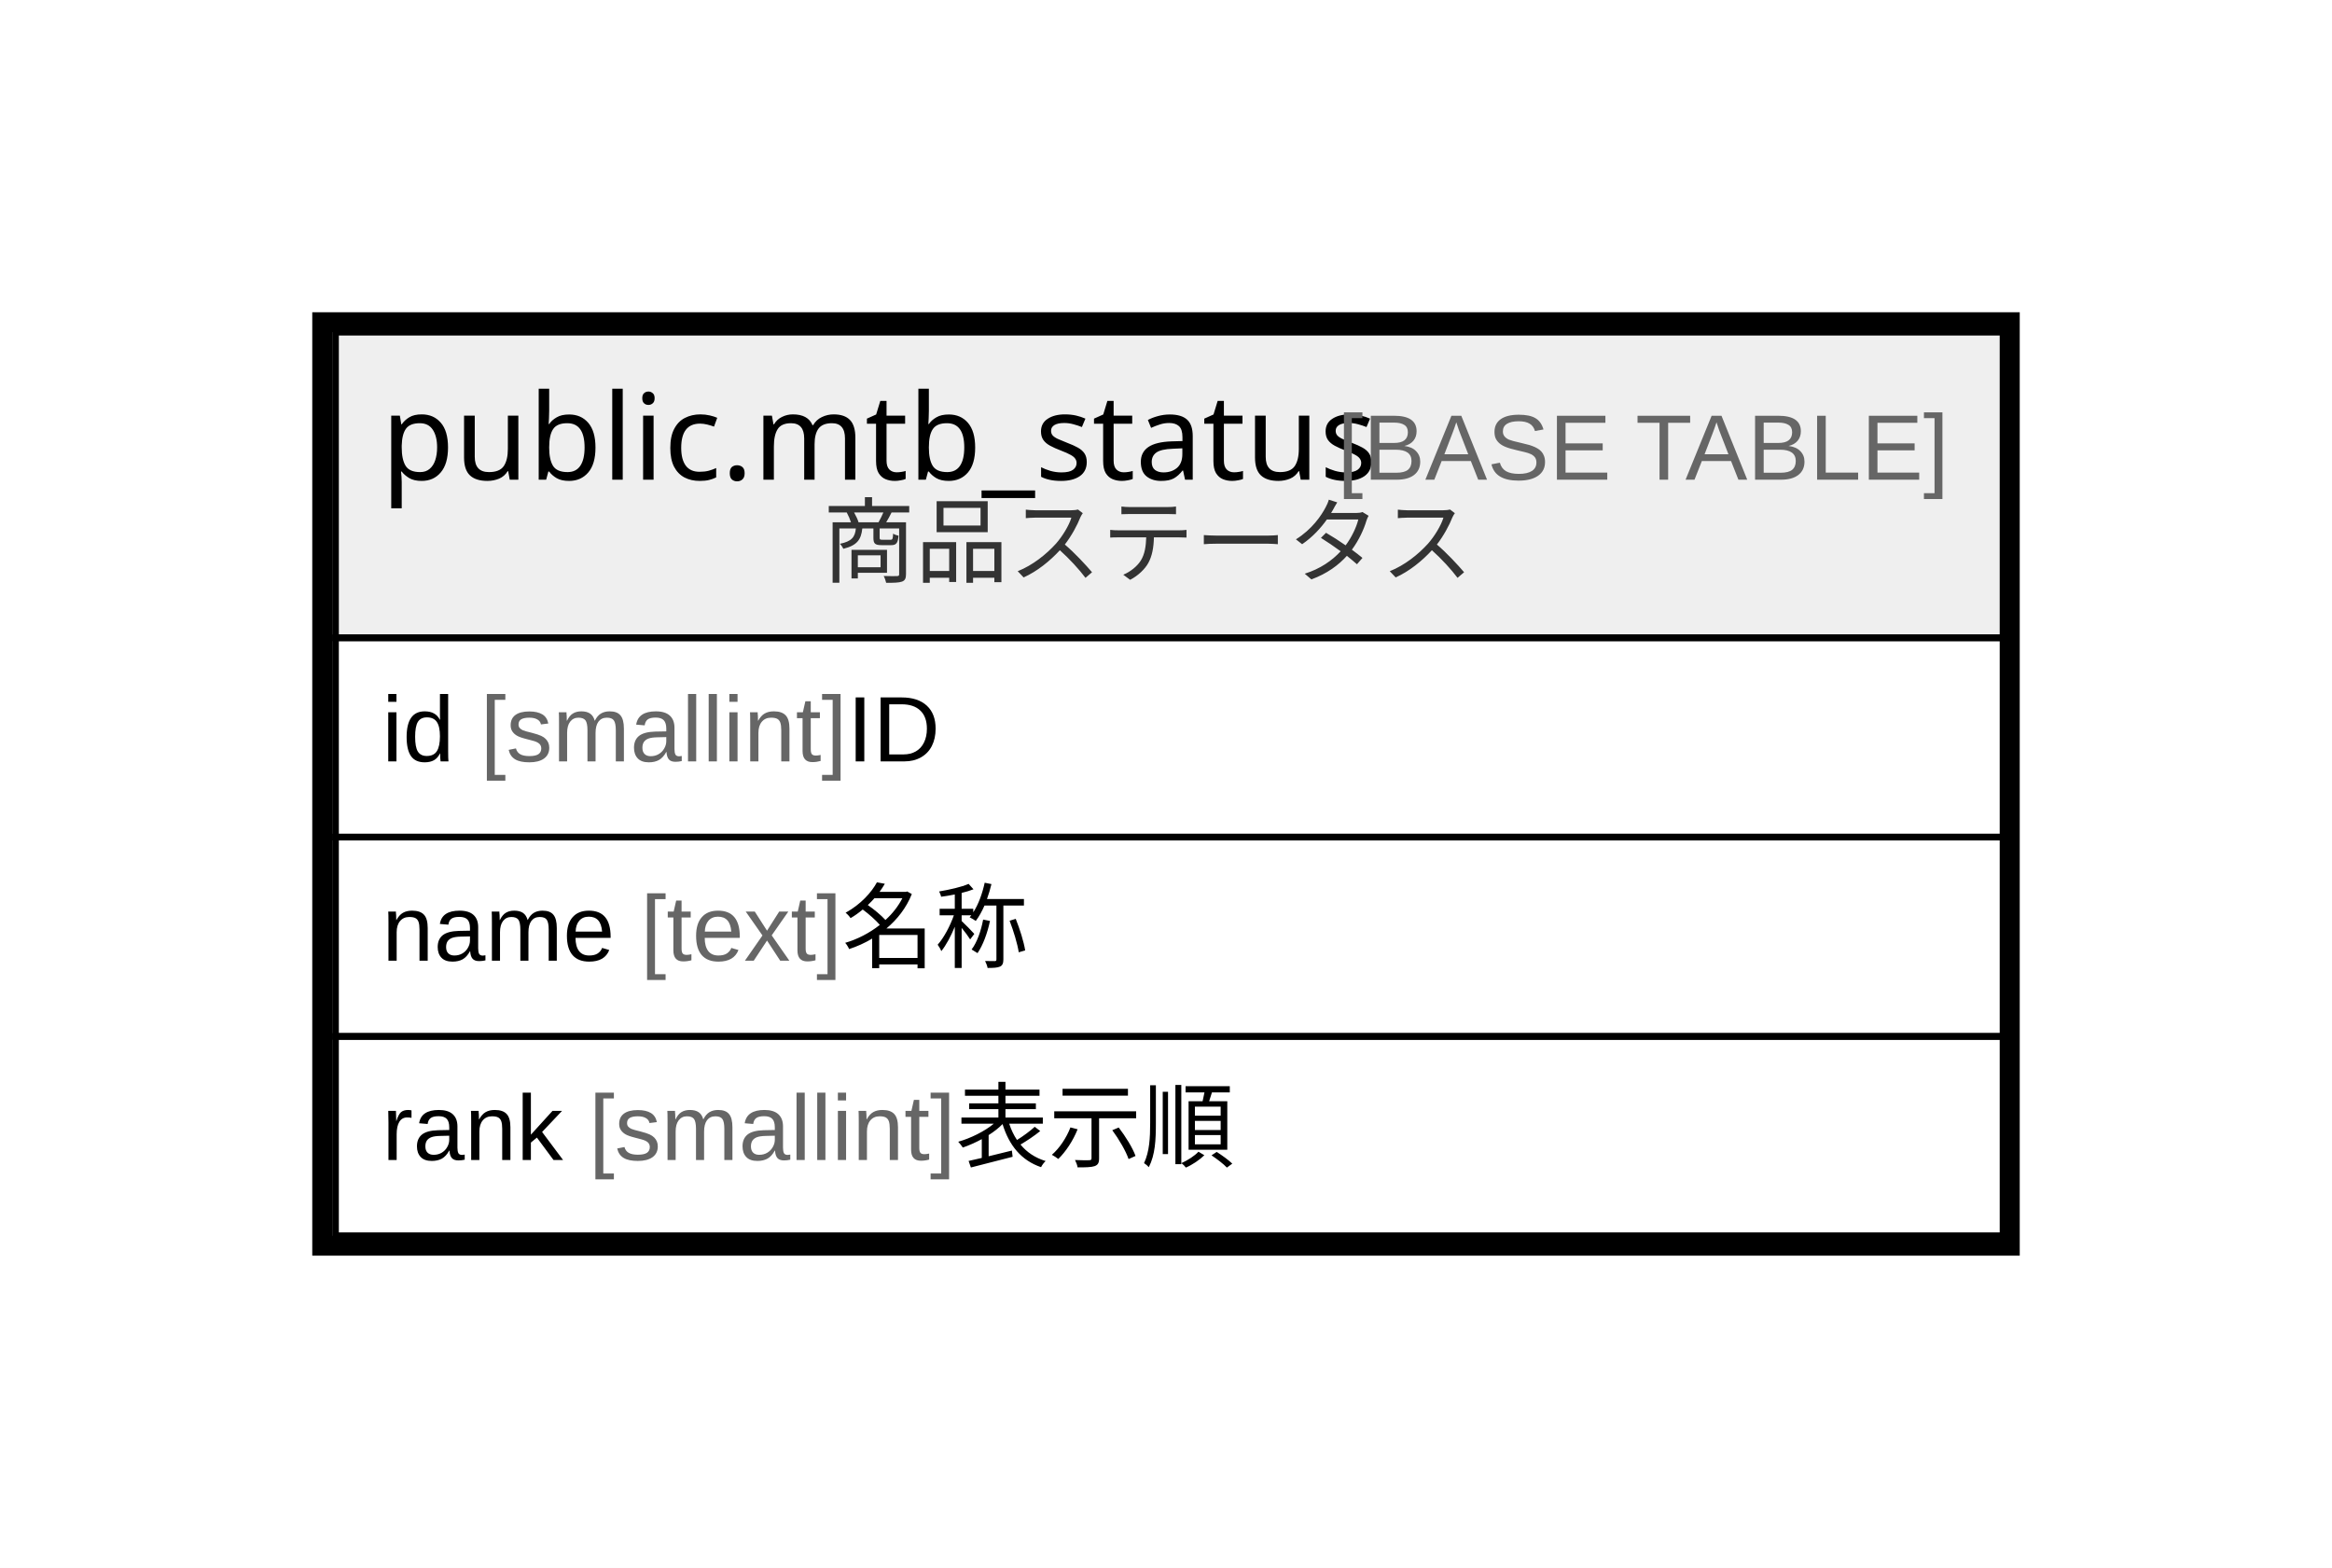
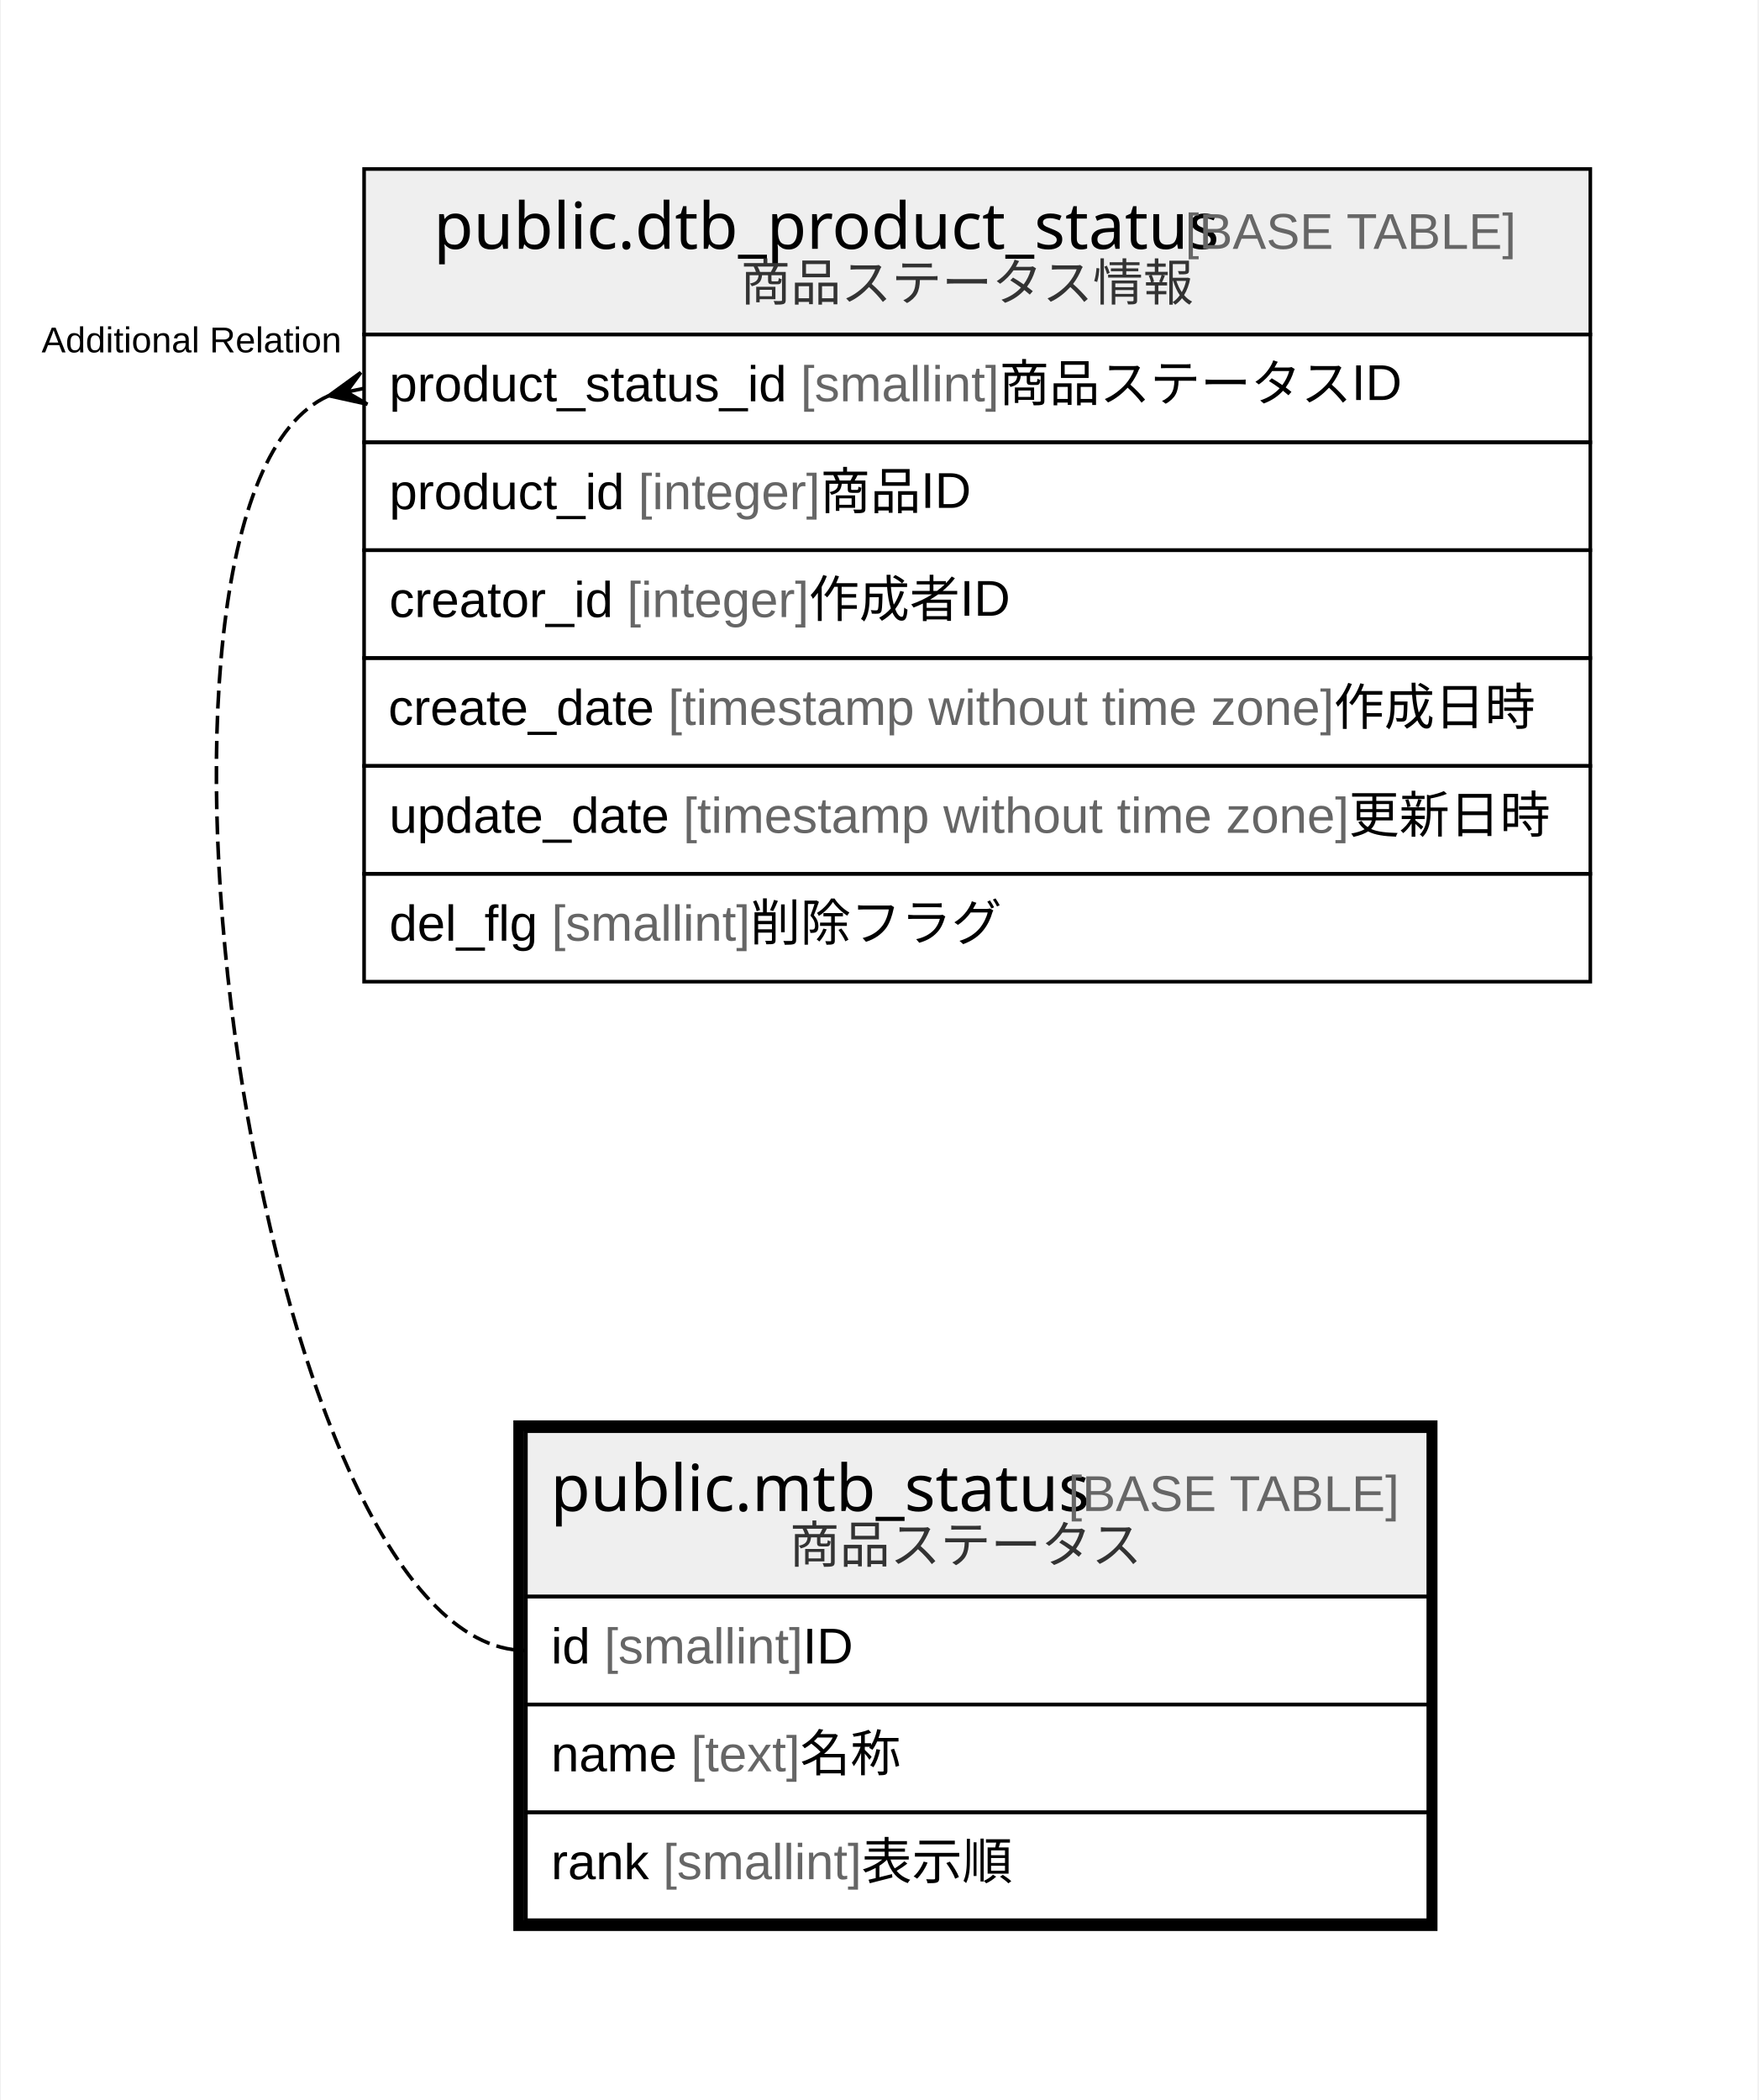
- <svg xmlns="http://www.w3.org/2000/svg" width="351pt" height="236pt" viewBox="0.00 0.00 351.00 236.00">
-   <g id="graph0" class="graph" transform="scale(1 1) rotate(0) translate(4 232)">
-     <polygon fill="#ffffff" stroke="transparent" points="-4,4 -4,-232 347,-232 347,4 -4,4" />
+ <svg xmlns="http://www.w3.org/2000/svg" width="489pt" height="584pt" viewBox="0.00 0.00 488.50 584.00">
+   <g id="graph0" class="graph" transform="scale(1 1) rotate(0) translate(4 580)">
+     <polygon fill="#ffffff" stroke="transparent" points="-4,4 -4,-580 484.5,-580 484.5,4 -4,4" />
    <g id="node1" class="node">
-       <polygon fill="#efefef" stroke="transparent" points="46.5,-136 46.5,-182 297.5,-182 297.5,-136 46.5,-136" />
-       <polygon fill="none" stroke="#000000" points="46.5,-136 46.5,-182 297.5,-182 297.5,-136 46.5,-136" />
-       <text text-anchor="start" x="53.357" y="-159.8" font-family="Arial Bold" font-size="18.00" fill="#000000">public.mtb_status</text>
-       <text text-anchor="start" x="193.389" y="-159.8" font-family="Arial" font-size="14.00" fill="#000000"> </text>
-       <text text-anchor="start" x="197.28" y="-159.8" font-family="Arial" font-size="14.00" fill="#666666">[BASE TABLE]</text>
-       <text text-anchor="start" x="119.773" y="-145.4" font-family="Arial" font-size="14.00" fill="#333333">商品ステータス</text>
-       <polygon fill="none" stroke="#000000" points="46.5,-106 46.5,-136 297.5,-136 297.5,-106 46.5,-106" />
-       <text text-anchor="start" x="53.5" y="-117.4" font-family="Arial" font-size="14.00" fill="#000000">id </text>
-       <text text-anchor="start" x="68.28" y="-117.4" font-family="Arial" font-size="14.00" fill="#666666">[smallint]</text>
-       <text text-anchor="start" x="123.497" y="-117.4" font-family="Arial" font-size="14.00" fill="#000000"> ID</text>
-       <polygon fill="none" stroke="#000000" points="46.5,-76 46.5,-106 297.5,-106 297.5,-76 46.5,-76" />
-       <text text-anchor="start" x="53.5" y="-87.4" font-family="Arial" font-size="14.00" fill="#000000">name </text>
-       <text text-anchor="start" x="92.399" y="-87.4" font-family="Arial" font-size="14.00" fill="#666666">[text]</text>
-       <text text-anchor="start" x="122.744" y="-87.4" font-family="Arial" font-size="14.00" fill="#000000"> 名称</text>
-       <polygon fill="none" stroke="#000000" points="46.5,-46 46.5,-76 297.5,-76 297.5,-46 46.5,-46" />
-       <text text-anchor="start" x="53.5" y="-57.4" font-family="Arial" font-size="14.00" fill="#000000">rank </text>
-       <text text-anchor="start" x="84.616" y="-57.4" font-family="Arial" font-size="14.00" fill="#666666">[smallint]</text>
-       <text text-anchor="start" x="139.834" y="-57.4" font-family="Arial" font-size="14.00" fill="#000000"> 表示順</text>
-       <polygon fill="none" stroke="#000000" stroke-width="3" points="44.5,-44.5 44.5,-183.5 298.5,-183.5 298.5,-44.5 44.5,-44.5" />
+       <polygon fill="#efefef" stroke="transparent" points="142,-136 142,-182 393,-182 393,-136 142,-136" />
+       <polygon fill="none" stroke="#000000" points="142,-136 142,-182 393,-182 393,-136 142,-136" />
+       <text text-anchor="start" x="148.857" y="-159.8" font-family="Arial Bold" font-size="18.00" fill="#000000">public.mtb_status</text>
+       <text text-anchor="start" x="288.889" y="-159.8" font-family="Arial" font-size="14.00" fill="#000000"> </text>
+       <text text-anchor="start" x="292.78" y="-159.8" font-family="Arial" font-size="14.00" fill="#666666">[BASE TABLE]</text>
+       <text text-anchor="start" x="215.273" y="-145.4" font-family="Arial" font-size="14.00" fill="#333333">商品ステータス</text>
+       <polygon fill="none" stroke="#000000" points="142,-106 142,-136 393,-136 393,-106 142,-106" />
+       <text text-anchor="start" x="149" y="-117.4" font-family="Arial" font-size="14.00" fill="#000000">id </text>
+       <text text-anchor="start" x="163.78" y="-117.4" font-family="Arial" font-size="14.00" fill="#666666">[smallint]</text>
+       <text text-anchor="start" x="218.997" y="-117.4" font-family="Arial" font-size="14.00" fill="#000000"> ID</text>
+       <polygon fill="none" stroke="#000000" points="142,-76 142,-106 393,-106 393,-76 142,-76" />
+       <text text-anchor="start" x="149" y="-87.4" font-family="Arial" font-size="14.00" fill="#000000">name </text>
+       <text text-anchor="start" x="187.899" y="-87.4" font-family="Arial" font-size="14.00" fill="#666666">[text]</text>
+       <text text-anchor="start" x="218.244" y="-87.4" font-family="Arial" font-size="14.00" fill="#000000"> 名称</text>
+       <polygon fill="none" stroke="#000000" points="142,-46 142,-76 393,-76 393,-46 142,-46" />
+       <text text-anchor="start" x="149" y="-57.4" font-family="Arial" font-size="14.00" fill="#000000">rank </text>
+       <text text-anchor="start" x="180.116" y="-57.4" font-family="Arial" font-size="14.00" fill="#666666">[smallint]</text>
+       <text text-anchor="start" x="235.334" y="-57.4" font-family="Arial" font-size="14.00" fill="#000000"> 表示順</text>
+       <polygon fill="none" stroke="#000000" stroke-width="3" points="140,-44.5 140,-183.5 394,-183.5 394,-44.5 140,-44.5" />
+     </g>
+     <g id="node2" class="node">
+       <polygon fill="#efefef" stroke="transparent" points="97,-487 97,-533 438,-533 438,-487 97,-487" />
+       <polygon fill="none" stroke="#000000" points="97,-487 97,-533 438,-533 438,-487 97,-487" />
+       <text text-anchor="start" x="116.337" y="-510.8" font-family="Arial Bold" font-size="18.00" fill="#000000">public.dtb_product_status</text>
+       <text text-anchor="start" x="321.409" y="-510.8" font-family="Arial" font-size="14.00" fill="#000000"> </text>
+       <text text-anchor="start" x="325.3" y="-510.8" font-family="Arial" font-size="14.00" fill="#666666">[BASE TABLE]</text>
+       <text text-anchor="start" x="201.655" y="-496.4" font-family="Arial" font-size="14.00" fill="#333333">商品ステータス情報</text>
+       <polygon fill="none" stroke="#000000" points="97,-457 97,-487 438,-487 438,-457 97,-457" />
+       <text text-anchor="start" x="104" y="-468.4" font-family="Arial" font-size="14.00" fill="#000000">product_status_id </text>
+       <text text-anchor="start" x="218.373" y="-468.4" font-family="Arial" font-size="14.00" fill="#666666">[smallint]</text>
+       <text text-anchor="start" x="273.59" y="-468.4" font-family="Arial" font-size="14.00" fill="#000000"> 商品ステータスID</text>
+       <polygon fill="none" stroke="#000000" points="97,-427 97,-457 438,-457 438,-427 97,-427" />
+       <text text-anchor="start" x="104" y="-438.4" font-family="Arial" font-size="14.00" fill="#000000">product_id </text>
+       <text text-anchor="start" x="173.244" y="-438.4" font-family="Arial" font-size="14.00" fill="#666666">[integer]</text>
+       <text text-anchor="start" x="223.813" y="-438.4" font-family="Arial" font-size="14.00" fill="#000000"> 商品ID</text>
+       <polygon fill="none" stroke="#000000" points="97,-397 97,-427 438,-427 438,-397 97,-397" />
+       <text text-anchor="start" x="104" y="-408.4" font-family="Arial" font-size="14.00" fill="#000000">creator_id </text>
+       <text text-anchor="start" x="170.122" y="-408.4" font-family="Arial" font-size="14.00" fill="#666666">[integer]</text>
+       <text text-anchor="start" x="220.691" y="-408.4" font-family="Arial" font-size="14.00" fill="#000000"> 作成者ID</text>
+       <polygon fill="none" stroke="#000000" points="97,-367 97,-397 438,-397 438,-367 97,-367" />
+       <text text-anchor="start" x="103.735" y="-378.4" font-family="Arial" font-size="14.00" fill="#000000">create_date </text>
+       <text text-anchor="start" x="181.546" y="-378.4" font-family="Arial" font-size="14.00" fill="#666666">[timestamp without time zone]</text>
+       <text text-anchor="start" x="366.686" y="-378.4" font-family="Arial" font-size="14.00" fill="#000000"> 作成日時</text>
+       <polygon fill="none" stroke="#000000" points="97,-337 97,-367 438,-367 438,-337 97,-337" />
+       <text text-anchor="start" x="104" y="-348.4" font-family="Arial" font-size="14.00" fill="#000000">update_date </text>
+       <text text-anchor="start" x="185.715" y="-348.4" font-family="Arial" font-size="14.00" fill="#666666">[timestamp without time zone]</text>
+       <text text-anchor="start" x="370.855" y="-348.4" font-family="Arial" font-size="14.00" fill="#000000"> 更新日時</text>
+       <polygon fill="none" stroke="#000000" points="97,-307 97,-337 438,-337 438,-307 97,-307" />
+       <text text-anchor="start" x="104" y="-318.4" font-family="Arial" font-size="14.00" fill="#000000">del_flg </text>
+       <text text-anchor="start" x="149.125" y="-318.4" font-family="Arial" font-size="14.00" fill="#666666">[smallint]</text>
+       <text text-anchor="start" x="204.342" y="-318.4" font-family="Arial" font-size="14.00" fill="#000000"> 削除フラグ</text>
+     </g>
+     <g id="edge1" class="edge">
+       <path fill="none" stroke="#000000" stroke-dasharray="5,2" d="M87.143,-469.939C22.472,-441.173 66.894,-121 142,-121" />
+       <polygon fill="#000000" stroke="#000000" points="87.212,-469.953 96.079,-476.405 92.106,-470.976 97,-472 97,-472 97,-472 92.106,-470.976 97.921,-467.595 87.212,-469.953 87.212,-469.953" />
+       <text text-anchor="start" x="7.324" y="-482" font-family="Arial" font-size="10.00" fill="#000000">Additional Relation</text>
    </g>
  </g>
</svg>
